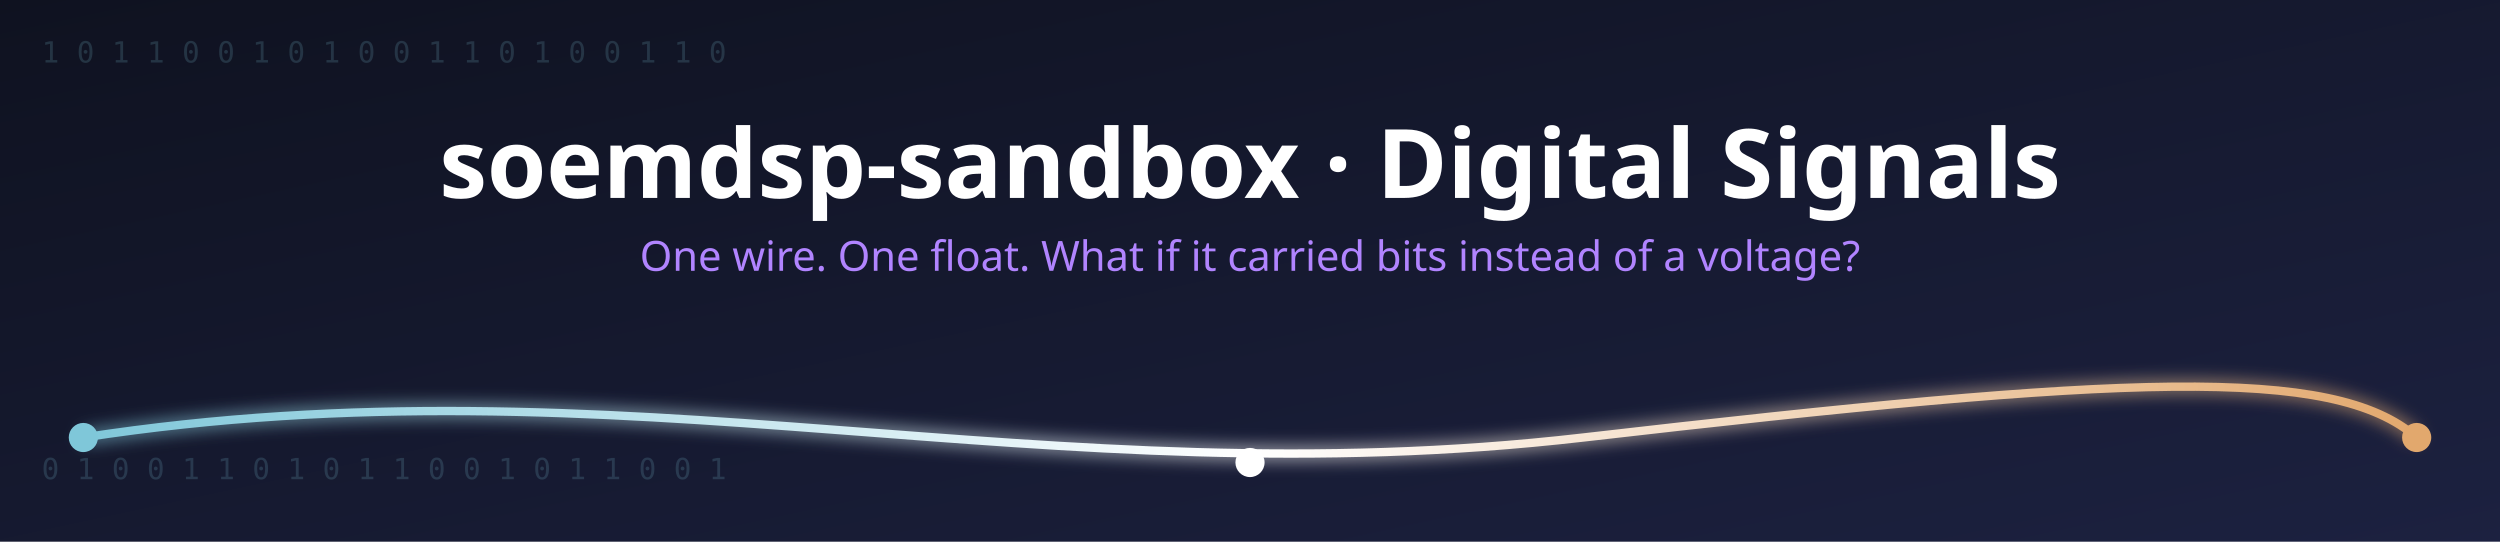
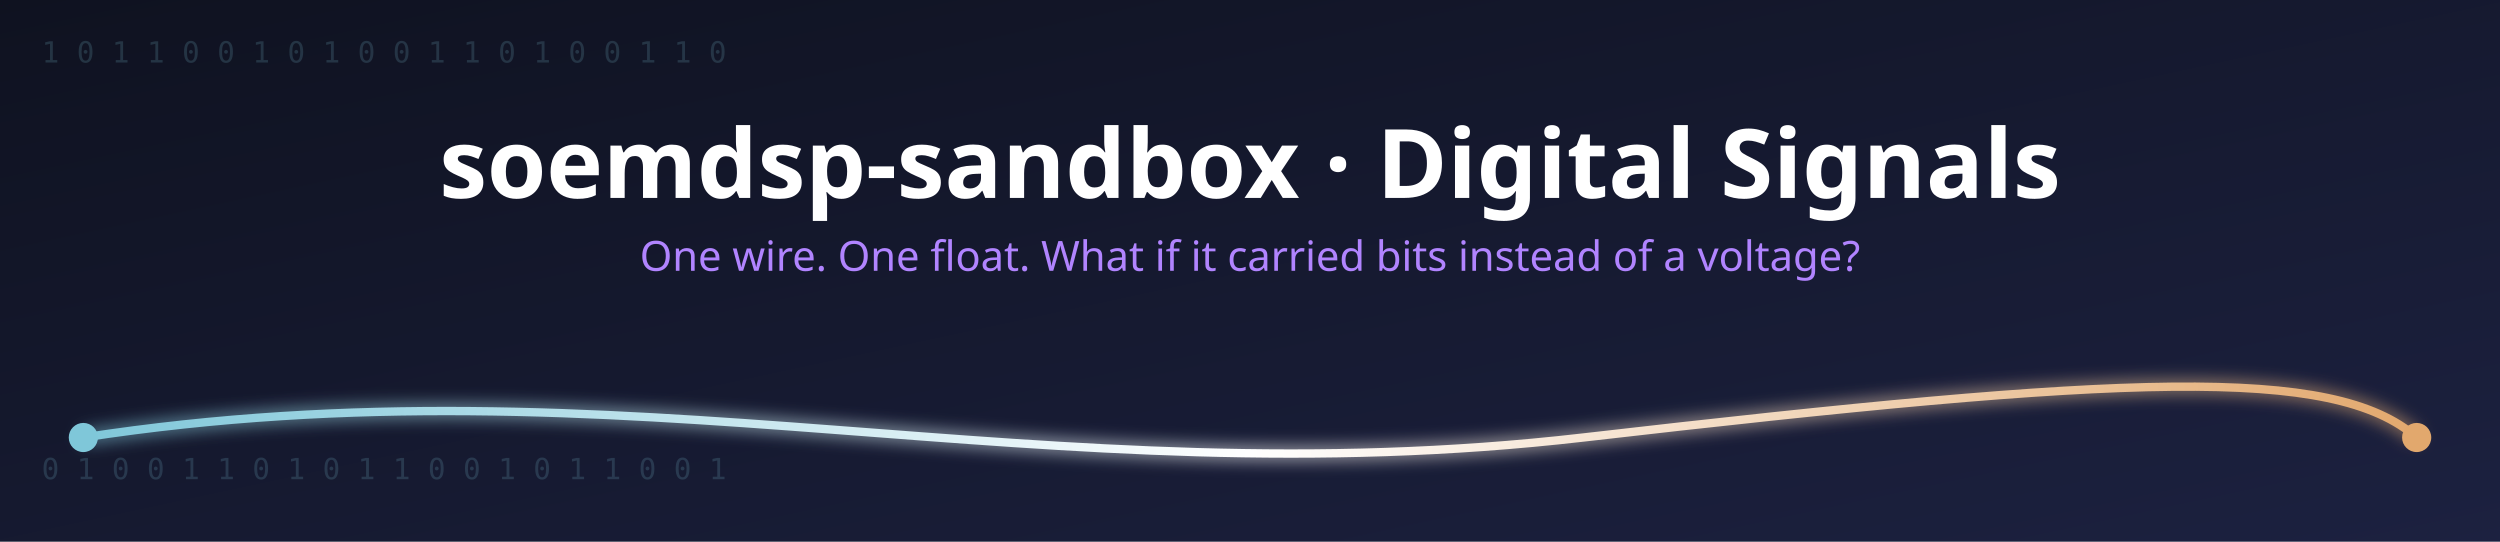
<svg xmlns="http://www.w3.org/2000/svg" viewBox="0 0 1200 260">
  <defs>
    <linearGradient id="bg" x1="0" y1="0" x2="1" y2="1">
      <stop offset="0%" stop-color="#0f1220" />
      <stop offset="100%" stop-color="#1c2140" />
    </linearGradient>
    <linearGradient id="wire" x1="0" y1="0" x2="1" y2="0">
      <stop offset="0%" stop-color="#7fc7d9" />
      <stop offset="50%" stop-color="#ffffff" />
      <stop offset="100%" stop-color="#e2a86d" />
    </linearGradient>
    <filter id="glow" x="-50%" y="-50%" width="200%" height="200%">
      <feGaussianBlur stdDeviation="4" result="blur" />
      <feMerge>
        <feMergeNode in="blur" />
        <feMergeNode in="SourceGraphic" />
      </feMerge>
    </filter>
  </defs>
  <rect width="1200" height="260" fill="url(#bg)" />
  <g opacity="0.18" font-family="Consolas, monospace" font-size="14" fill="#7fc7d9">
    <text x="20" y="30">1 0 1 1 0 0 1 0 1 0 0 1 1 0 1 0 0 1 1 0</text>
    <text x="20" y="230">0 1 0 0 1 1 0 1 0 1 1 0 0 1 0 1 1 0 0 1</text>
  </g>
  <text x="600" y="95" text-anchor="middle" font-family="Segoe UI, Verdana, sans-serif" font-size="46" font-weight="700" fill="#ffffff">soemdsp-sandbox · Digital Signals</text>
  <text x="600" y="130" text-anchor="middle" font-family="Segoe UI, Verdana, sans-serif" font-size="20" fill="#b184ff">One wire. One float. What if it carried bits instead of a voltage?</text>
  <path d="M 40 210 C 300 170, 500 240, 760 210 S 1120 175, 1160 210" fill="none" stroke="url(#wire)" stroke-width="4" filter="url(#glow)" />
  <circle cx="40" cy="210" r="7" fill="#7fc7d9" />
  <circle cx="1160" cy="210" r="7" fill="#e2a86d" />
-   <circle cx="600" cy="222" r="7" fill="#ffffff" />
</svg>
